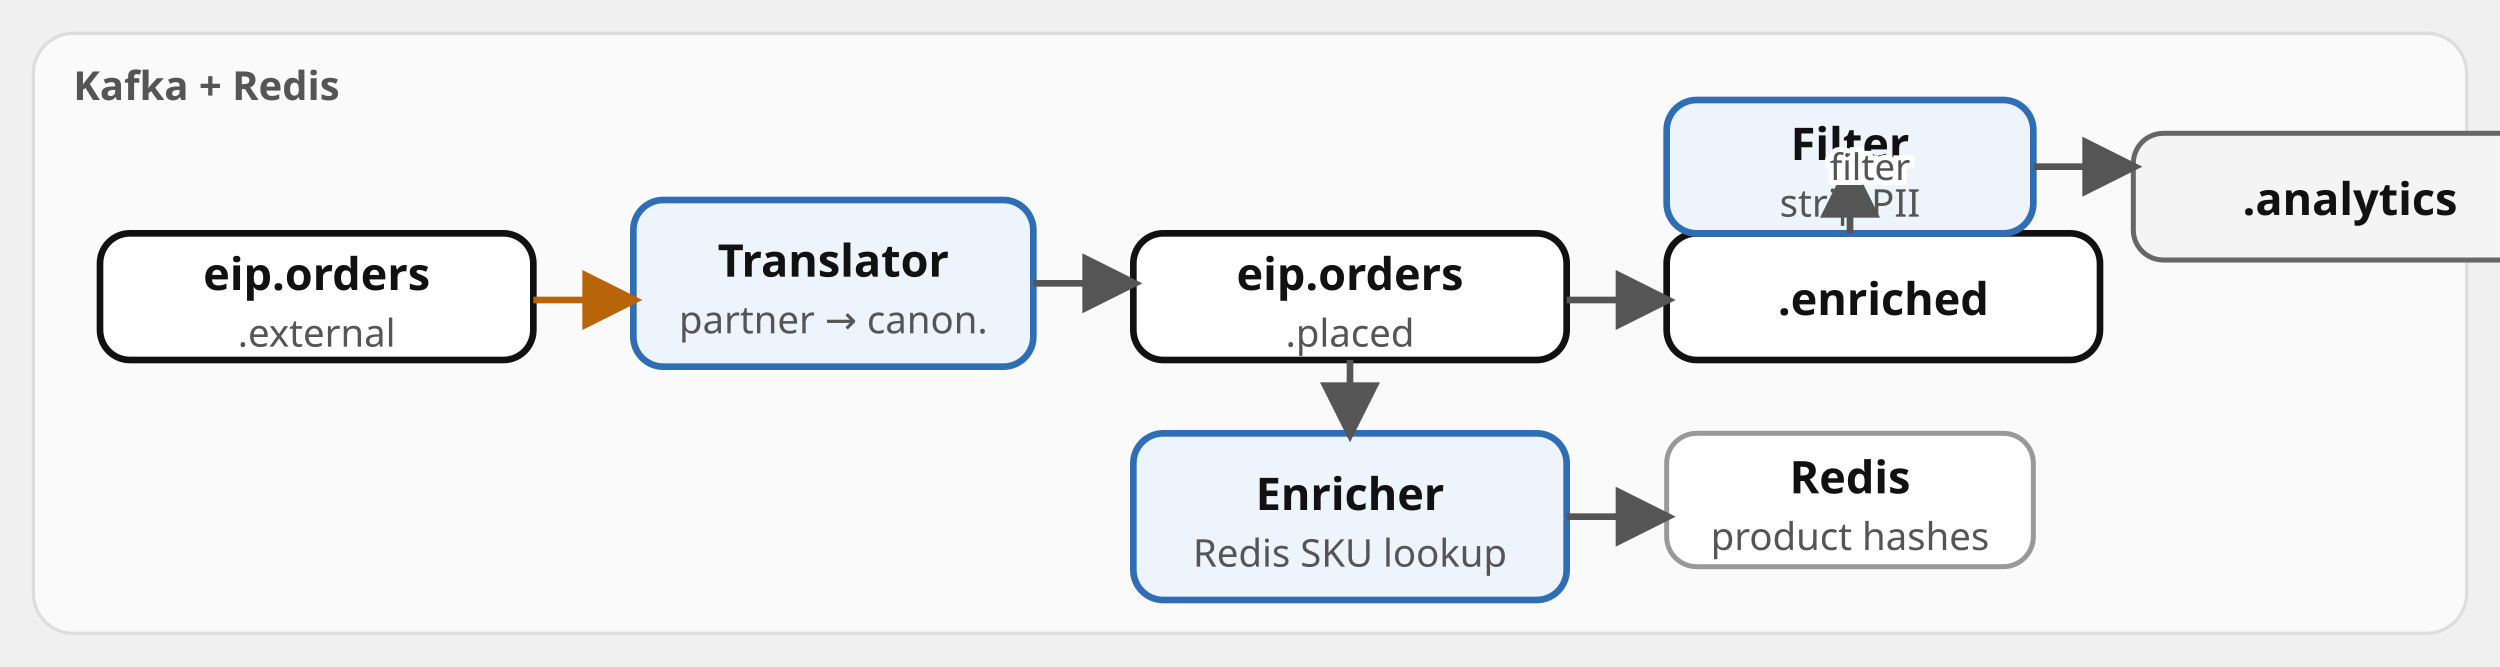
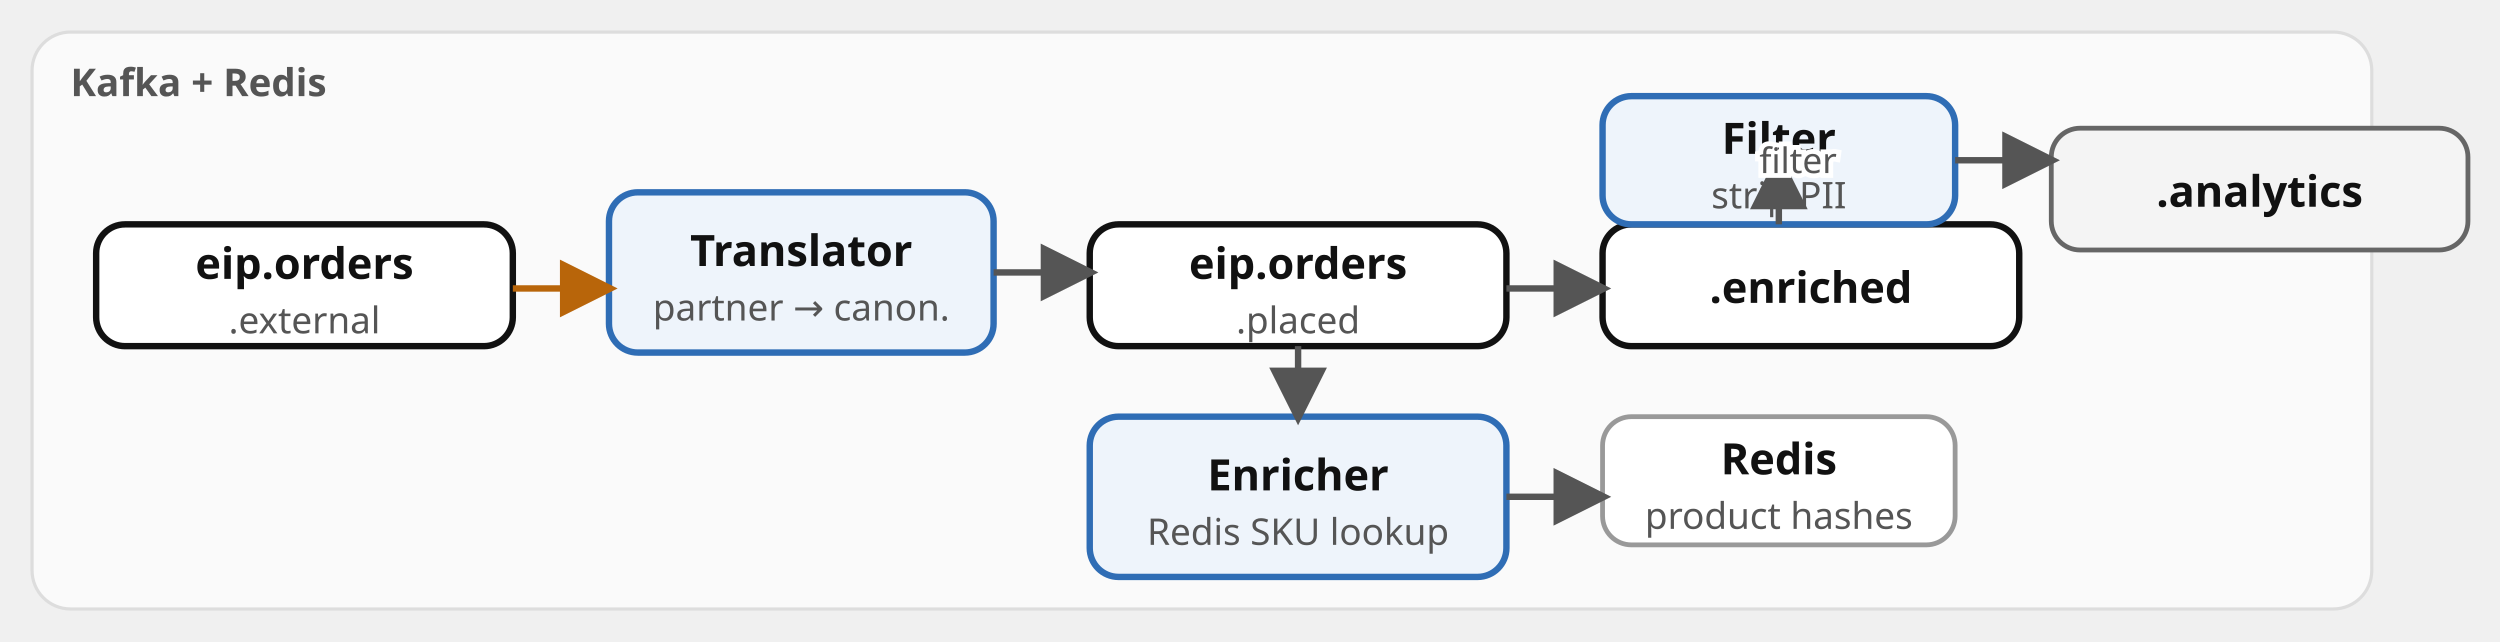
- <svg xmlns="http://www.w3.org/2000/svg" viewBox="0 0 750 200" font-family="'Red Hat Text', system-ui, sans-serif" role="img">
+ <svg xmlns="http://www.w3.org/2000/svg" viewBox="0 0 780 200" font-family="'Red Hat Text', system-ui, sans-serif" role="img">
  <defs>
    <marker id="a" viewBox="0 0 10 10" refX="8.5" refY="5" markerWidth="9" markerHeight="9" orient="auto-start-reverse">
      <path d="M0,0 L10,5 L0,10 z" fill="#555" />
    </marker>
    <marker id="am" viewBox="0 0 10 10" refX="8.5" refY="5" markerWidth="9" markerHeight="9" orient="auto-start-reverse">
      <path d="M0,0 L10,5 L0,10 z" fill="#b8650a" />
    </marker>
  </defs>
  <rect x="10" y="10" width="730" height="180" rx="12" fill="#fafafa" stroke="#ddd" />
  <text x="22" y="30" font-size="12" font-weight="700" fill="#555555">Kafka + Redis</text>
  <rect x="30" y="70" width="130" height="38" rx="9" fill="#ffffff" stroke="#111111" stroke-width="2" />
  <text x="95.0" y="87.0" font-size="13.5" font-weight="700" fill="#111111" text-anchor="middle">eip.orders</text>
  <text x="95.0" y="104.0" font-size="11.5" fill="#555555" text-anchor="middle">.external</text>
  <rect x="190" y="60" width="120" height="50" rx="9" fill="#eef4fb" stroke="#2f6db5" stroke-width="2" />
  <text x="250.0" y="83.0" font-size="13.5" font-weight="700" fill="#111111" text-anchor="middle">Translator</text>
  <text x="250.0" y="100.0" font-size="11.5" fill="#555555" text-anchor="middle">partner → canon.</text>
  <rect x="340" y="70" width="130" height="38" rx="9" fill="#ffffff" stroke="#111111" stroke-width="2" />
  <text x="405.0" y="87.0" font-size="13.5" font-weight="700" fill="#111111" text-anchor="middle">eip.orders</text>
  <text x="405.0" y="104.0" font-size="11.5" fill="#555555" text-anchor="middle">.placed</text>
  <rect x="340" y="130" width="130" height="50" rx="9" fill="#eef4fb" stroke="#2f6db5" stroke-width="2" />
  <text x="405.0" y="153.0" font-size="13.5" font-weight="700" fill="#111111" text-anchor="middle">Enricher</text>
  <text x="405.0" y="170.0" font-size="11.5" fill="#555555" text-anchor="middle">Redis SKU lookup</text>
  <rect x="500" y="130" width="110" height="40" rx="9" fill="#ffffff" stroke="#999999" stroke-width="1.5" />
  <text x="555.0" y="148.0" font-size="13.5" font-weight="700" fill="#111111" text-anchor="middle">Redis</text>
  <text x="555.0" y="165.0" font-size="11.5" fill="#555555" text-anchor="middle">product hashes</text>
  <rect x="500" y="70" width="130" height="38" rx="9" fill="#ffffff" stroke="#111111" stroke-width="2" />
  <text x="565.0" y="94.5" font-size="13.5" font-weight="700" fill="#111111" text-anchor="middle">.enriched</text>
  <rect x="500" y="30" width="110" height="40" rx="9" fill="#eef4fb" stroke="#2f6db5" stroke-width="2" />
  <text x="555.0" y="48.0" font-size="13.5" font-weight="700" fill="#111111" text-anchor="middle">Filter</text>
  <text x="555.0" y="65.0" font-size="11.5" fill="#555555" text-anchor="middle">strip PII</text>
  <rect x="640" y="40" width="130" height="38" rx="9" fill="#f4f4f4" stroke="#666666" stroke-width="1.5" />
  <text x="705.0" y="64.5" font-size="13.5" font-weight="700" fill="#111111" text-anchor="middle">.analytics</text>
  <path d="M160,90 L190,90" fill="none" stroke="#b8650a" stroke-width="2" marker-end="url(#am)" />
  <path d="M310,85 L340,85" fill="none" stroke="#555" stroke-width="2" marker-end="url(#a)" />
  <path d="M405,108 L405,130" fill="none" stroke="#555" stroke-width="2" marker-end="url(#a)" />
  <path d="M470,155 L500,155" fill="none" stroke="#555" stroke-width="2" marker-end="url(#a)" />
  <path d="M470,90 L500,90" fill="none" stroke="#555" stroke-width="2" marker-end="url(#a)" />
  <path d="M555,70 L555,50" fill="none" stroke="#555" stroke-width="2" marker-end="url(#a)" />
  <text x="561.0" y="54.0" font-size="11" fill="#ffffff" stroke="#ffffff" stroke-width="3" paint-order="stroke" text-anchor="middle">filter</text>
  <text x="561.0" y="54.0" font-size="11" fill="#555" text-anchor="middle">filter</text>
  <path d="M610,50 L640,50" fill="none" stroke="#555" stroke-width="2" marker-end="url(#a)" />
</svg>
